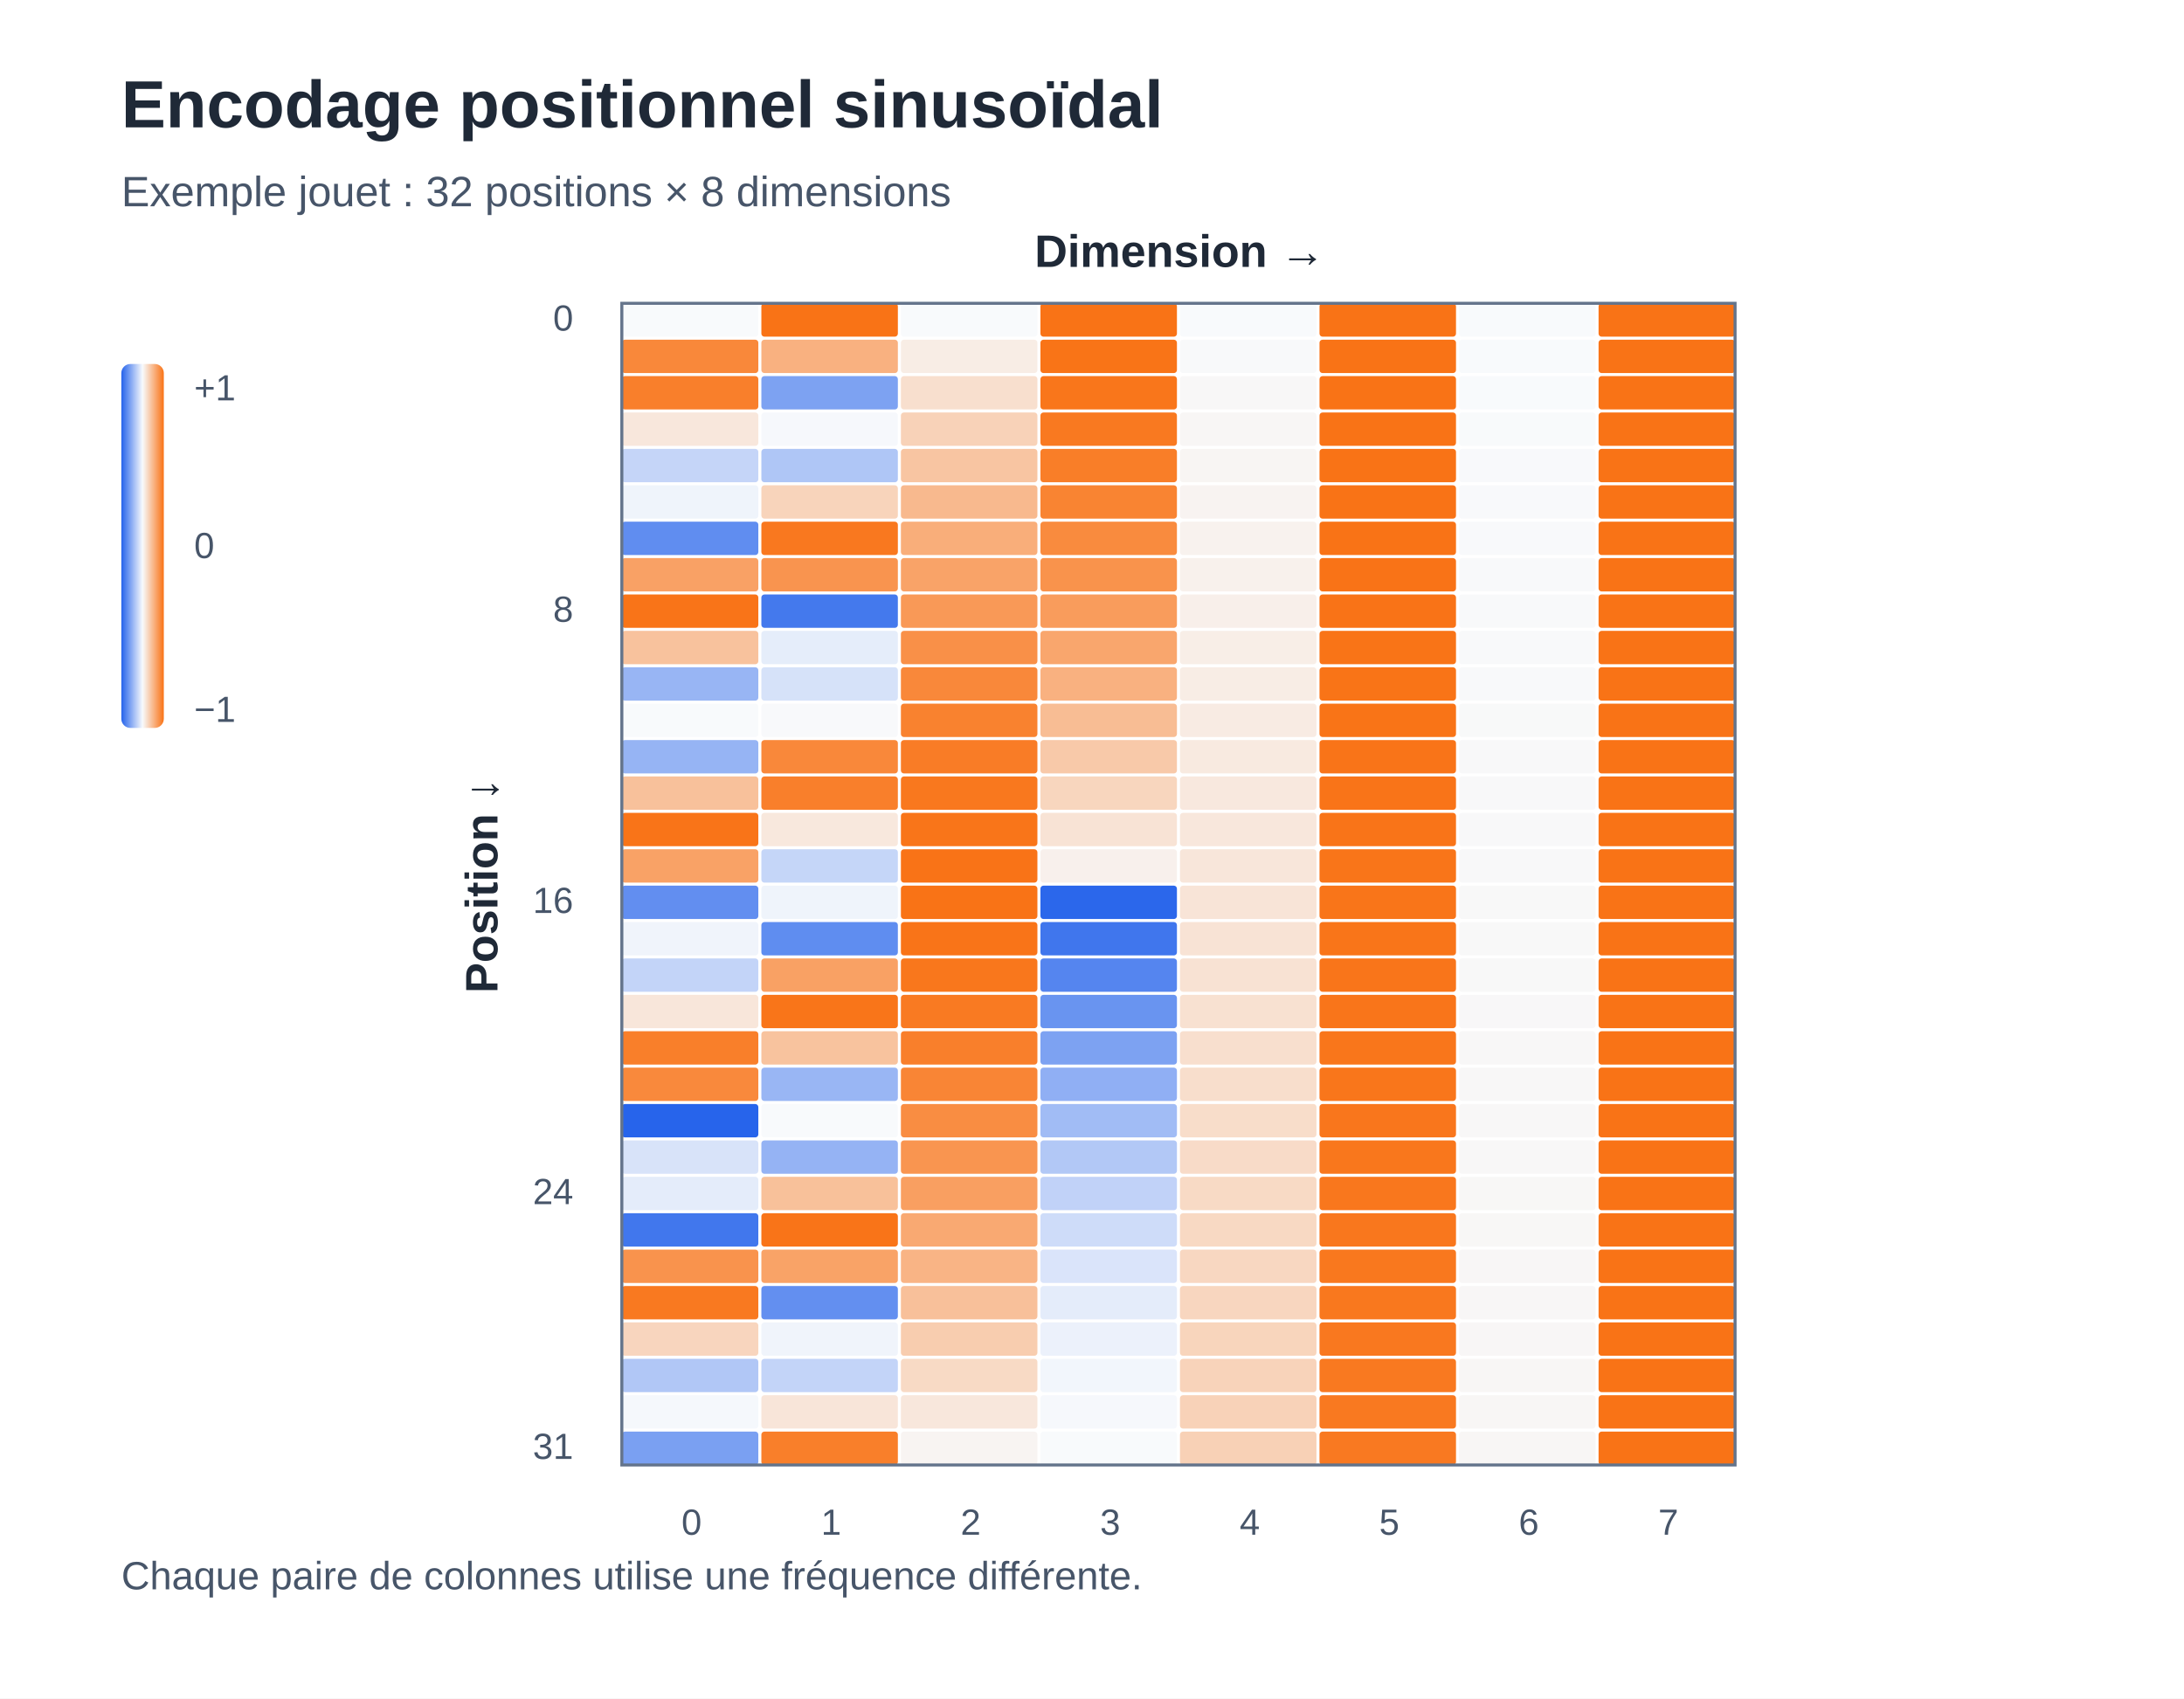
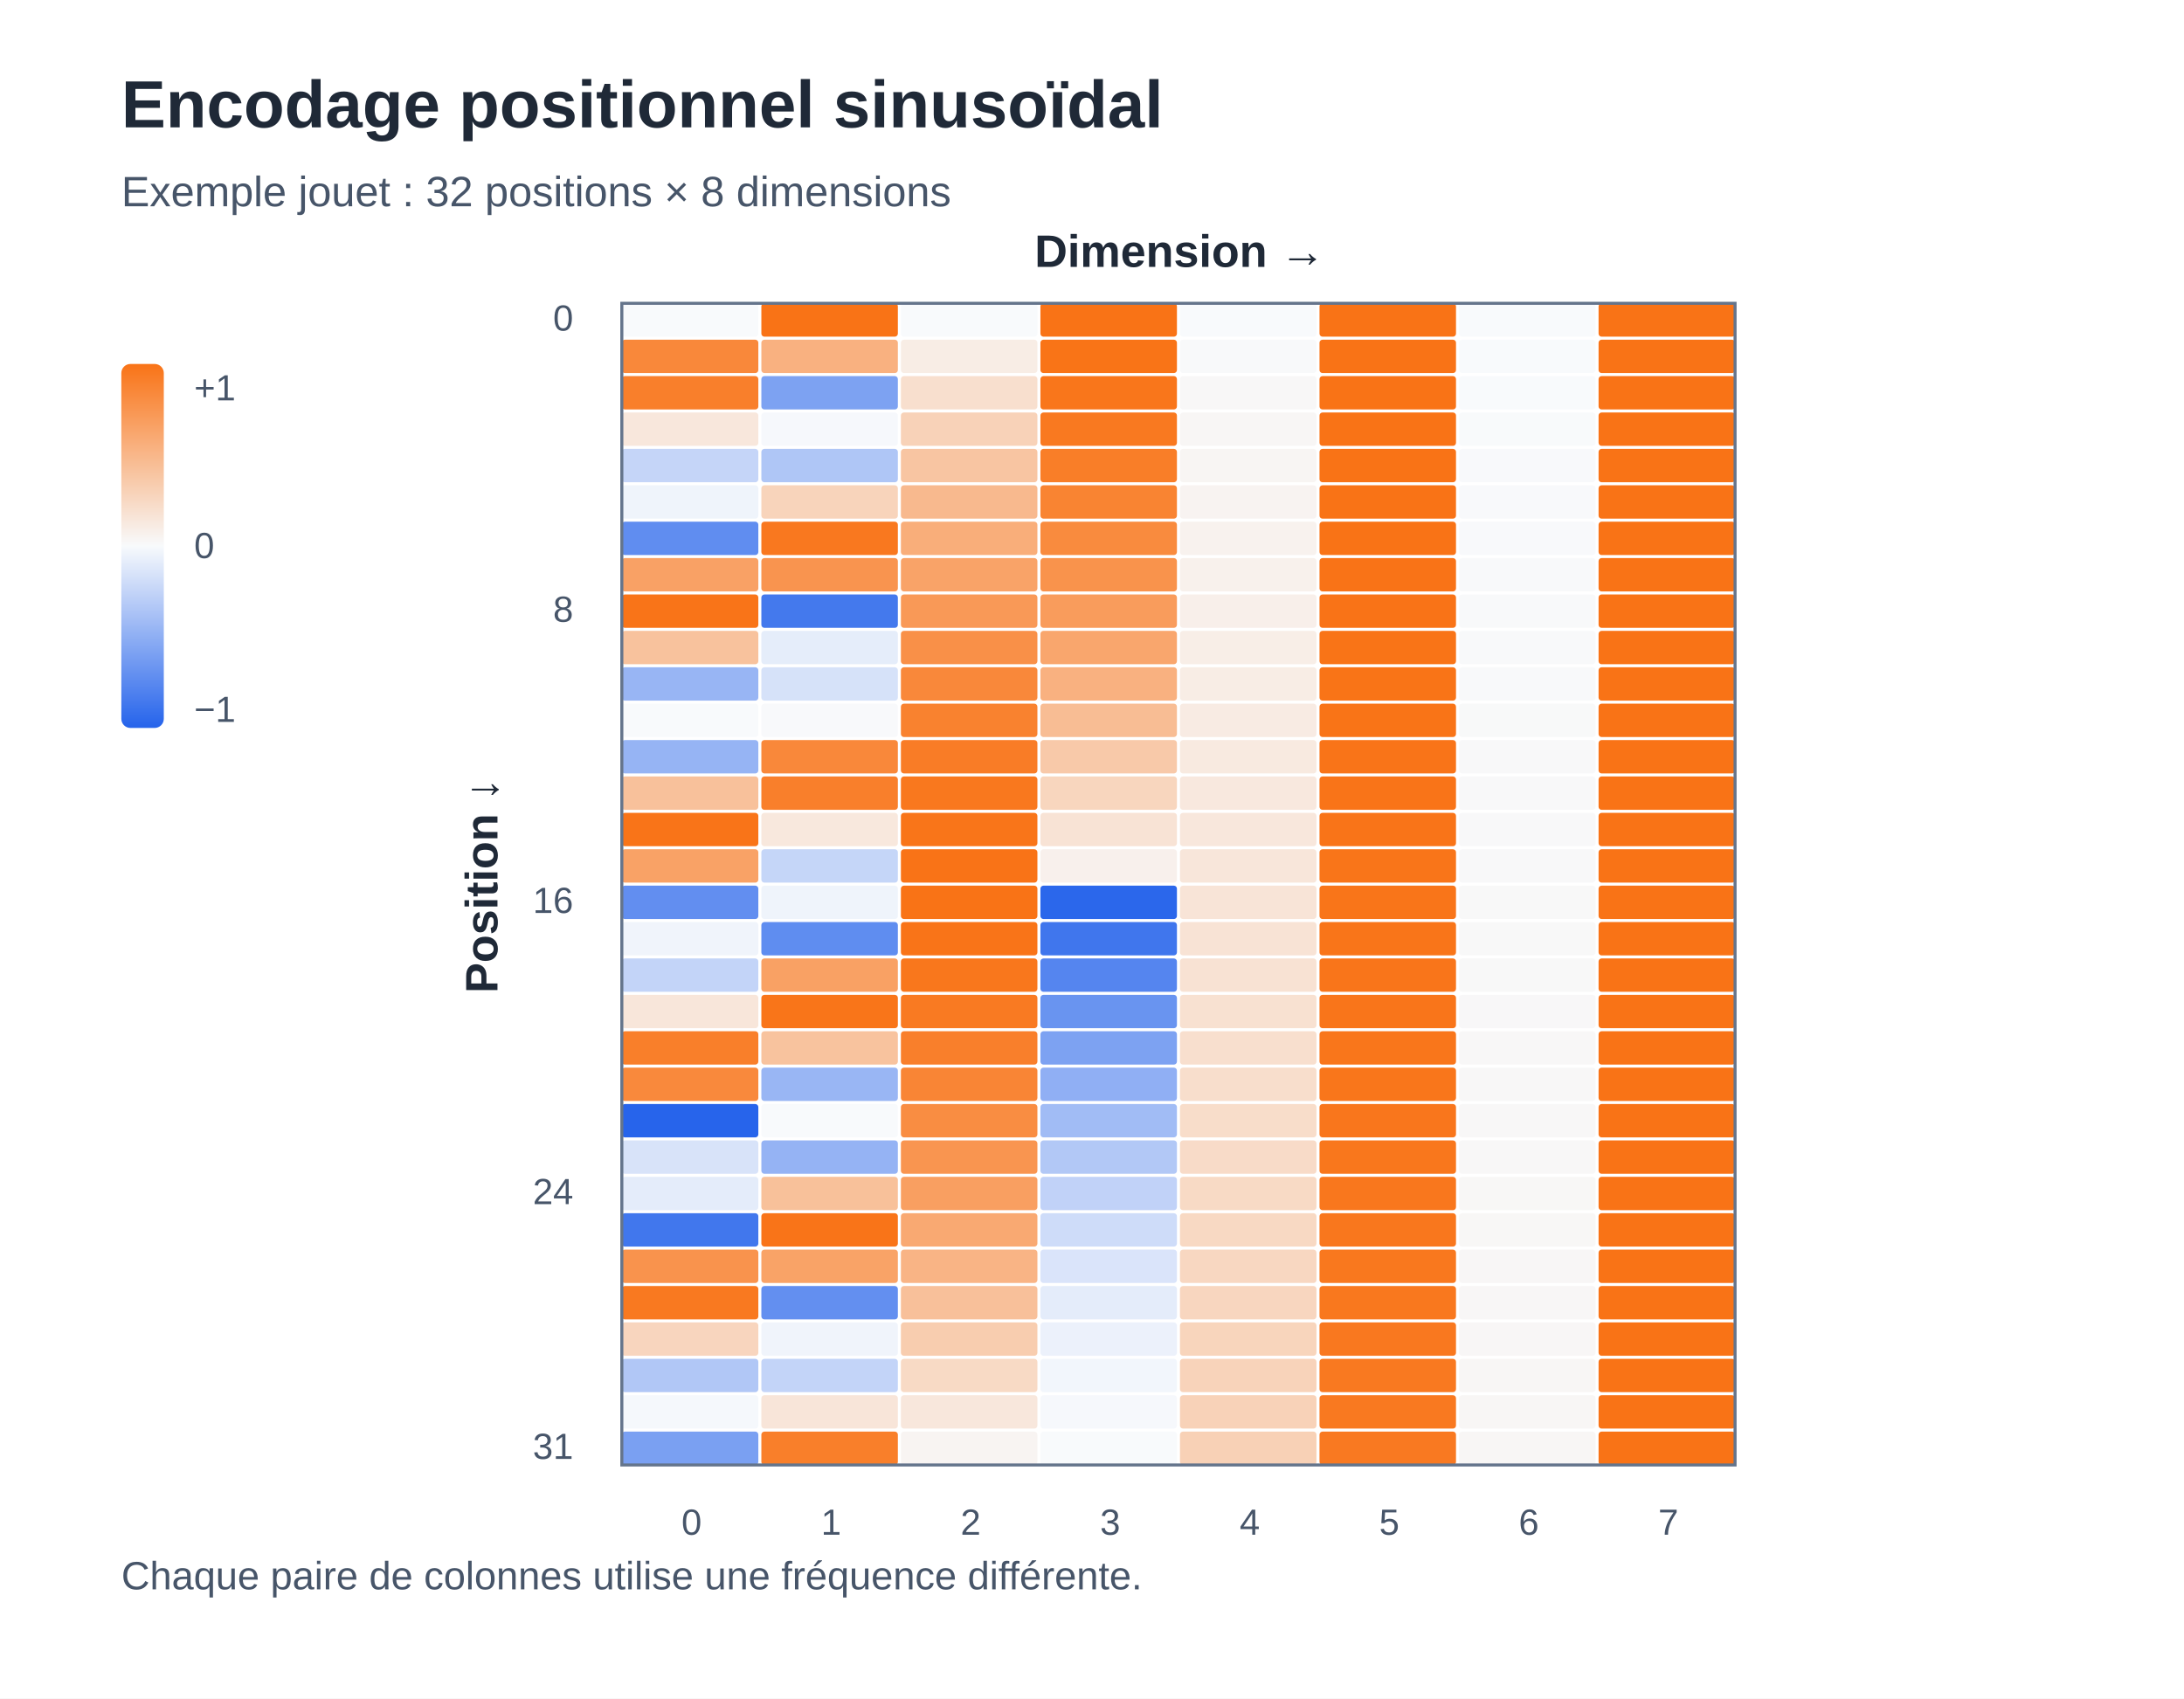
<svg xmlns="http://www.w3.org/2000/svg" width="720" height="560" viewBox="0 0 720 560" role="img" aria-labelledby="title desc">
  <style>text{font-family:Arial,Helvetica,sans-serif;fill:#1f2937}.title{font-size:22px;font-weight:700}.sub{font-size:14px;fill:#475569}.axis{font-size:15px;font-weight:600}.tick{font-size:12px;fill:#475569}.note{font-size:13px;fill:#475569}</style>
  <rect width="100%" height="100%" fill="#ffffff" />
  <text x="40" y="42" class="title">Encodage positionnel sinusoïdal</text>
  <text x="40" y="68" class="sub">Exemple jouet : 32 positions × 8 dimensions</text>
  <text x="389" y="88" text-anchor="middle" class="axis">Dimension →</text>
  <rect x="205" y="100" width="45" height="11" rx="1" fill="#f8fafc" />
  <rect x="251" y="100" width="45" height="11" rx="1" fill="#f97316" />
  <rect x="297" y="100" width="45" height="11" rx="1" fill="#f8fafc" />
  <rect x="343" y="100" width="45" height="11" rx="1" fill="#f97316" />
  <rect x="389" y="100" width="45" height="11" rx="1" fill="#f8fafc" />
  <rect x="435" y="100" width="45" height="11" rx="1" fill="#f97316" />
  <rect x="481" y="100" width="45" height="11" rx="1" fill="#f8fafc" />
  <rect x="527" y="100" width="45" height="11" rx="1" fill="#f97316" />
  <rect x="205" y="112" width="45" height="11" rx="1" fill="#f9883a" />
  <rect x="251" y="112" width="45" height="11" rx="1" fill="#f9b180" />
  <rect x="297" y="112" width="45" height="11" rx="1" fill="#f8ede5" />
  <rect x="343" y="112" width="45" height="11" rx="1" fill="#f97417" />
  <rect x="389" y="112" width="45" height="11" rx="1" fill="#f8f9fa" />
  <rect x="435" y="112" width="45" height="11" rx="1" fill="#f97316" />
  <rect x="481" y="112" width="45" height="11" rx="1" fill="#f8fafc" />
  <rect x="527" y="112" width="45" height="11" rx="1" fill="#f97316" />
  <rect x="205" y="124" width="45" height="11" rx="1" fill="#f97f2b" />
  <rect x="251" y="124" width="45" height="11" rx="1" fill="#7da2f2" />
  <rect x="297" y="124" width="45" height="11" rx="1" fill="#f8dfce" />
  <rect x="343" y="124" width="45" height="11" rx="1" fill="#f9761b" />
  <rect x="389" y="124" width="45" height="11" rx="1" fill="#f8f7f7" />
  <rect x="435" y="124" width="45" height="11" rx="1" fill="#f97316" />
  <rect x="481" y="124" width="45" height="11" rx="1" fill="#f8fafc" />
  <rect x="527" y="124" width="45" height="11" rx="1" fill="#f97316" />
  <rect x="205" y="136" width="45" height="11" rx="1" fill="#f8e7dc" />
  <rect x="251" y="136" width="45" height="11" rx="1" fill="#f6f8fc" />
  <rect x="297" y="136" width="45" height="11" rx="1" fill="#f8d2b8" />
  <rect x="343" y="136" width="45" height="11" rx="1" fill="#f97920" />
  <rect x="389" y="136" width="45" height="11" rx="1" fill="#f8f6f5" />
  <rect x="435" y="136" width="45" height="11" rx="1" fill="#f97316" />
  <rect x="481" y="136" width="45" height="11" rx="1" fill="#f8fafb" />
  <rect x="527" y="136" width="45" height="11" rx="1" fill="#f97316" />
  <rect x="205" y="148" width="45" height="11" rx="1" fill="#c5d5f8" />
  <rect x="251" y="148" width="45" height="11" rx="1" fill="#afc6f6" />
  <rect x="297" y="148" width="45" height="11" rx="1" fill="#f8c5a2" />
  <rect x="343" y="148" width="45" height="11" rx="1" fill="#f97e28" />
  <rect x="389" y="148" width="45" height="11" rx="1" fill="#f8f5f3" />
  <rect x="435" y="148" width="45" height="11" rx="1" fill="#f97316" />
  <rect x="481" y="148" width="45" height="11" rx="1" fill="#f8f9fb" />
  <rect x="527" y="148" width="45" height="11" rx="1" fill="#f97316" />
  <rect x="205" y="160" width="45" height="11" rx="1" fill="#eff4fb" />
  <rect x="251" y="160" width="45" height="11" rx="1" fill="#f8d4bb" />
  <rect x="297" y="160" width="45" height="11" rx="1" fill="#f8b98e" />
  <rect x="343" y="160" width="45" height="11" rx="1" fill="#f98432" />
  <rect x="389" y="160" width="45" height="11" rx="1" fill="#f8f3f1" />
  <rect x="435" y="160" width="45" height="11" rx="1" fill="#f97316" />
  <rect x="481" y="160" width="45" height="11" rx="1" fill="#f8f9fb" />
  <rect x="527" y="160" width="45" height="11" rx="1" fill="#f97316" />
  <rect x="205" y="172" width="45" height="11" rx="1" fill="#608df0" />
  <rect x="251" y="172" width="45" height="11" rx="1" fill="#f9781f" />
  <rect x="297" y="172" width="45" height="11" rx="1" fill="#f9ae7a" />
  <rect x="343" y="172" width="45" height="11" rx="1" fill="#f98b3e" />
  <rect x="389" y="172" width="45" height="11" rx="1" fill="#f8f2ee" />
  <rect x="435" y="172" width="45" height="11" rx="1" fill="#f97316" />
  <rect x="481" y="172" width="45" height="11" rx="1" fill="#f8f9fb" />
  <rect x="527" y="172" width="45" height="11" rx="1" fill="#f97316" />
  <rect x="205" y="184" width="45" height="11" rx="1" fill="#f9a165" />
  <rect x="251" y="184" width="45" height="11" rx="1" fill="#f9944f" />
  <rect x="297" y="184" width="45" height="11" rx="1" fill="#f9a368" />
  <rect x="343" y="184" width="45" height="11" rx="1" fill="#f9934c" />
  <rect x="389" y="184" width="45" height="11" rx="1" fill="#f8f1ec" />
  <rect x="435" y="184" width="45" height="11" rx="1" fill="#f97317" />
  <rect x="481" y="184" width="45" height="11" rx="1" fill="#f8f9fa" />
  <rect x="527" y="184" width="45" height="11" rx="1" fill="#f97316" />
  <rect x="205" y="196" width="45" height="11" rx="1" fill="#f97418" />
  <rect x="251" y="196" width="45" height="11" rx="1" fill="#4479ed" />
  <rect x="297" y="196" width="45" height="11" rx="1" fill="#f99957" />
  <rect x="343" y="196" width="45" height="11" rx="1" fill="#f99c5c" />
  <rect x="389" y="196" width="45" height="11" rx="1" fill="#f8efea" />
  <rect x="435" y="196" width="45" height="11" rx="1" fill="#f97317" />
  <rect x="481" y="196" width="45" height="11" rx="1" fill="#f8f9fa" />
  <rect x="527" y="196" width="45" height="11" rx="1" fill="#f97316" />
  <rect x="205" y="208" width="45" height="11" rx="1" fill="#f8c29d" />
  <rect x="251" y="208" width="45" height="11" rx="1" fill="#e5edfa" />
  <rect x="297" y="208" width="45" height="11" rx="1" fill="#f99048" />
  <rect x="343" y="208" width="45" height="11" rx="1" fill="#f9a66d" />
  <rect x="389" y="208" width="45" height="11" rx="1" fill="#f8eee7" />
  <rect x="435" y="208" width="45" height="11" rx="1" fill="#f97417" />
  <rect x="481" y="208" width="45" height="11" rx="1" fill="#f8f9fa" />
  <rect x="527" y="208" width="45" height="11" rx="1" fill="#f97316" />
  <rect x="205" y="220" width="45" height="11" rx="1" fill="#98b5f4" />
  <rect x="251" y="220" width="45" height="11" rx="1" fill="#d6e2f9" />
  <rect x="297" y="220" width="45" height="11" rx="1" fill="#f9883a" />
  <rect x="343" y="220" width="45" height="11" rx="1" fill="#f9b180" />
  <rect x="389" y="220" width="45" height="11" rx="1" fill="#f8ede5" />
  <rect x="435" y="220" width="45" height="11" rx="1" fill="#f97417" />
  <rect x="481" y="220" width="45" height="11" rx="1" fill="#f8f9fa" />
  <rect x="527" y="220" width="45" height="11" rx="1" fill="#f97316" />
  <rect x="205" y="232" width="45" height="11" rx="1" fill="#f8fafc" />
  <rect x="251" y="232" width="45" height="11" rx="1" fill="#f8f9fb" />
  <rect x="297" y="232" width="45" height="11" rx="1" fill="#f9822f" />
  <rect x="343" y="232" width="45" height="11" rx="1" fill="#f8bd94" />
  <rect x="389" y="232" width="45" height="11" rx="1" fill="#f8ebe3" />
  <rect x="435" y="232" width="45" height="11" rx="1" fill="#f97417" />
  <rect x="481" y="232" width="45" height="11" rx="1" fill="#f8f9f9" />
  <rect x="527" y="232" width="45" height="11" rx="1" fill="#f97316" />
  <rect x="205" y="244" width="45" height="11" rx="1" fill="#96b4f4" />
  <rect x="251" y="244" width="45" height="11" rx="1" fill="#f9883a" />
  <rect x="297" y="244" width="45" height="11" rx="1" fill="#f97c26" />
  <rect x="343" y="244" width="45" height="11" rx="1" fill="#f8c9a9" />
  <rect x="389" y="244" width="45" height="11" rx="1" fill="#f8eae0" />
  <rect x="435" y="244" width="45" height="11" rx="1" fill="#f97418" />
  <rect x="481" y="244" width="45" height="11" rx="1" fill="#f8f8f9" />
  <rect x="527" y="244" width="45" height="11" rx="1" fill="#f97316" />
  <rect x="205" y="256" width="45" height="11" rx="1" fill="#f8c19b" />
  <rect x="251" y="256" width="45" height="11" rx="1" fill="#f97f2b" />
  <rect x="297" y="256" width="45" height="11" rx="1" fill="#f9781e" />
  <rect x="343" y="256" width="45" height="11" rx="1" fill="#f8d6be" />
  <rect x="389" y="256" width="45" height="11" rx="1" fill="#f8e8de" />
  <rect x="435" y="256" width="45" height="11" rx="1" fill="#f97418" />
  <rect x="481" y="256" width="45" height="11" rx="1" fill="#f8f8f9" />
  <rect x="527" y="256" width="45" height="11" rx="1" fill="#f97316" />
  <rect x="205" y="268" width="45" height="11" rx="1" fill="#f97418" />
  <rect x="251" y="268" width="45" height="11" rx="1" fill="#f8e8dd" />
  <rect x="297" y="268" width="45" height="11" rx="1" fill="#f97519" />
  <rect x="343" y="268" width="45" height="11" rx="1" fill="#f8e3d5" />
  <rect x="389" y="268" width="45" height="11" rx="1" fill="#f8e7dc" />
  <rect x="435" y="268" width="45" height="11" rx="1" fill="#f97418" />
  <rect x="481" y="268" width="45" height="11" rx="1" fill="#f8f8f9" />
  <rect x="527" y="268" width="45" height="11" rx="1" fill="#f97316" />
  <rect x="205" y="280" width="45" height="11" rx="1" fill="#f9a266" />
  <rect x="251" y="280" width="45" height="11" rx="1" fill="#c5d6f8" />
  <rect x="297" y="280" width="45" height="11" rx="1" fill="#f97317" />
  <rect x="343" y="280" width="45" height="11" rx="1" fill="#f8f0ec" />
  <rect x="389" y="280" width="45" height="11" rx="1" fill="#f8e6da" />
  <rect x="435" y="280" width="45" height="11" rx="1" fill="#f97519" />
  <rect x="481" y="280" width="45" height="11" rx="1" fill="#f8f8f9" />
  <rect x="527" y="280" width="45" height="11" rx="1" fill="#f97316" />
  <rect x="205" y="292" width="45" height="11" rx="1" fill="#628ef0" />
  <rect x="251" y="292" width="45" height="11" rx="1" fill="#eff4fb" />
  <rect x="297" y="292" width="45" height="11" rx="1" fill="#f97316" />
  <rect x="343" y="292" width="45" height="11" rx="1" fill="#2b67eb" />
  <rect x="389" y="292" width="45" height="11" rx="1" fill="#f8e4d7" />
  <rect x="435" y="292" width="45" height="11" rx="1" fill="#f97519" />
  <rect x="481" y="292" width="45" height="11" rx="1" fill="#f8f8f8" />
  <rect x="527" y="292" width="45" height="11" rx="1" fill="#f97316" />
  <rect x="205" y="304" width="45" height="11" rx="1" fill="#f0f4fb" />
  <rect x="251" y="304" width="45" height="11" rx="1" fill="#5f8df0" />
  <rect x="297" y="304" width="45" height="11" rx="1" fill="#f97418" />
  <rect x="343" y="304" width="45" height="11" rx="1" fill="#4076ed" />
  <rect x="389" y="304" width="45" height="11" rx="1" fill="#f8e3d5" />
  <rect x="435" y="304" width="45" height="11" rx="1" fill="#f97519" />
  <rect x="481" y="304" width="45" height="11" rx="1" fill="#f8f8f8" />
  <rect x="527" y="304" width="45" height="11" rx="1" fill="#f97316" />
  <rect x="205" y="316" width="45" height="11" rx="1" fill="#c3d4f8" />
  <rect x="251" y="316" width="45" height="11" rx="1" fill="#f9a164" />
  <rect x="297" y="316" width="45" height="11" rx="1" fill="#f9771c" />
  <rect x="343" y="316" width="45" height="11" rx="1" fill="#5585ef" />
  <rect x="389" y="316" width="45" height="11" rx="1" fill="#f8e2d3" />
  <rect x="435" y="316" width="45" height="11" rx="1" fill="#f9751a" />
  <rect x="481" y="316" width="45" height="11" rx="1" fill="#f8f8f8" />
  <rect x="527" y="316" width="45" height="11" rx="1" fill="#f97316" />
  <rect x="205" y="328" width="45" height="11" rx="1" fill="#f8e6da" />
  <rect x="251" y="328" width="45" height="11" rx="1" fill="#f97519" />
  <rect x="297" y="328" width="45" height="11" rx="1" fill="#f97a22" />
  <rect x="343" y="328" width="45" height="11" rx="1" fill="#6994f0" />
  <rect x="389" y="328" width="45" height="11" rx="1" fill="#f8e1d1" />
  <rect x="435" y="328" width="45" height="11" rx="1" fill="#f9751a" />
  <rect x="481" y="328" width="45" height="11" rx="1" fill="#f8f7f8" />
  <rect x="527" y="328" width="45" height="11" rx="1" fill="#f97316" />
  <rect x="205" y="340" width="45" height="11" rx="1" fill="#f97f2a" />
  <rect x="251" y="340" width="45" height="11" rx="1" fill="#f8c39e" />
  <rect x="297" y="340" width="45" height="11" rx="1" fill="#f97f2b" />
  <rect x="343" y="340" width="45" height="11" rx="1" fill="#7da2f2" />
  <rect x="389" y="340" width="45" height="11" rx="1" fill="#f8dfce" />
  <rect x="435" y="340" width="45" height="11" rx="1" fill="#f9761b" />
  <rect x="481" y="340" width="45" height="11" rx="1" fill="#f8f7f7" />
  <rect x="527" y="340" width="45" height="11" rx="1" fill="#f97316" />
  <rect x="205" y="352" width="45" height="11" rx="1" fill="#f9893c" />
  <rect x="251" y="352" width="45" height="11" rx="1" fill="#99b6f4" />
  <rect x="297" y="352" width="45" height="11" rx="1" fill="#f98535" />
  <rect x="343" y="352" width="45" height="11" rx="1" fill="#90aff4" />
  <rect x="389" y="352" width="45" height="11" rx="1" fill="#f8decc" />
  <rect x="435" y="352" width="45" height="11" rx="1" fill="#f9761b" />
  <rect x="481" y="352" width="45" height="11" rx="1" fill="#f8f7f7" />
  <rect x="527" y="352" width="45" height="11" rx="1" fill="#f97316" />
  <rect x="205" y="364" width="45" height="11" rx="1" fill="#2764eb" />
  <rect x="251" y="364" width="45" height="11" rx="1" fill="#f8fafc" />
  <rect x="297" y="364" width="45" height="11" rx="1" fill="#f98d42" />
  <rect x="343" y="364" width="45" height="11" rx="1" fill="#a1bcf5" />
  <rect x="389" y="364" width="45" height="11" rx="1" fill="#f8ddca" />
  <rect x="435" y="364" width="45" height="11" rx="1" fill="#f9761c" />
  <rect x="481" y="364" width="45" height="11" rx="1" fill="#f8f7f7" />
  <rect x="527" y="364" width="45" height="11" rx="1" fill="#f97316" />
  <rect x="205" y="376" width="45" height="11" rx="1" fill="#d8e3f9" />
  <rect x="251" y="376" width="45" height="11" rx="1" fill="#95b3f4" />
  <rect x="297" y="376" width="45" height="11" rx="1" fill="#f99550" />
  <rect x="343" y="376" width="45" height="11" rx="1" fill="#b2c8f6" />
  <rect x="389" y="376" width="45" height="11" rx="1" fill="#f8dbc8" />
  <rect x="435" y="376" width="45" height="11" rx="1" fill="#f9771c" />
  <rect x="481" y="376" width="45" height="11" rx="1" fill="#f8f7f7" />
  <rect x="527" y="376" width="45" height="11" rx="1" fill="#f97316" />
  <rect x="205" y="388" width="45" height="11" rx="1" fill="#e4ecfa" />
  <rect x="251" y="388" width="45" height="11" rx="1" fill="#f8c19a" />
  <rect x="297" y="388" width="45" height="11" rx="1" fill="#f99f61" />
  <rect x="343" y="388" width="45" height="11" rx="1" fill="#c1d2f8" />
  <rect x="389" y="388" width="45" height="11" rx="1" fill="#f8dac5" />
  <rect x="435" y="388" width="45" height="11" rx="1" fill="#f9771d" />
  <rect x="481" y="388" width="45" height="11" rx="1" fill="#f8f7f6" />
  <rect x="527" y="388" width="45" height="11" rx="1" fill="#f97316" />
  <rect x="205" y="400" width="45" height="11" rx="1" fill="#4177ed" />
  <rect x="251" y="400" width="45" height="11" rx="1" fill="#f97418" />
  <rect x="297" y="400" width="45" height="11" rx="1" fill="#f9a972" />
  <rect x="343" y="400" width="45" height="11" rx="1" fill="#cedcf9" />
  <rect x="389" y="400" width="45" height="11" rx="1" fill="#f8d9c3" />
  <rect x="435" y="400" width="45" height="11" rx="1" fill="#f9771d" />
  <rect x="481" y="400" width="45" height="11" rx="1" fill="#f8f7f6" />
  <rect x="527" y="400" width="45" height="11" rx="1" fill="#f97316" />
  <rect x="205" y="412" width="45" height="11" rx="1" fill="#f9934d" />
  <rect x="251" y="412" width="45" height="11" rx="1" fill="#f9a367" />
  <rect x="297" y="412" width="45" height="11" rx="1" fill="#f9b485" />
  <rect x="343" y="412" width="45" height="11" rx="1" fill="#dae4fa" />
  <rect x="389" y="412" width="45" height="11" rx="1" fill="#f8d7c1" />
  <rect x="435" y="412" width="45" height="11" rx="1" fill="#f9781e" />
  <rect x="481" y="412" width="45" height="11" rx="1" fill="#f8f6f6" />
  <rect x="527" y="412" width="45" height="11" rx="1" fill="#f97316" />
  <rect x="205" y="424" width="45" height="11" rx="1" fill="#f97920" />
  <rect x="251" y="424" width="45" height="11" rx="1" fill="#638ff0" />
  <rect x="297" y="424" width="45" height="11" rx="1" fill="#f8c09a" />
  <rect x="343" y="424" width="45" height="11" rx="1" fill="#e4ecfa" />
  <rect x="389" y="424" width="45" height="11" rx="1" fill="#f8d6bf" />
  <rect x="435" y="424" width="45" height="11" rx="1" fill="#f9781e" />
  <rect x="481" y="424" width="45" height="11" rx="1" fill="#f8f6f6" />
  <rect x="527" y="424" width="45" height="11" rx="1" fill="#f97316" />
  <rect x="205" y="436" width="45" height="11" rx="1" fill="#f8d5be" />
  <rect x="251" y="436" width="45" height="11" rx="1" fill="#f0f4fb" />
  <rect x="297" y="436" width="45" height="11" rx="1" fill="#f8cdaf" />
  <rect x="343" y="436" width="45" height="11" rx="1" fill="#ecf1fb" />
  <rect x="389" y="436" width="45" height="11" rx="1" fill="#f8d5bc" />
  <rect x="435" y="436" width="45" height="11" rx="1" fill="#f9781f" />
  <rect x="481" y="436" width="45" height="11" rx="1" fill="#f8f6f6" />
  <rect x="527" y="436" width="45" height="11" rx="1" fill="#f97316" />
  <rect x="205" y="448" width="45" height="11" rx="1" fill="#b1c7f6" />
  <rect x="251" y="448" width="45" height="11" rx="1" fill="#c3d4f8" />
  <rect x="297" y="448" width="45" height="11" rx="1" fill="#f8dac5" />
  <rect x="343" y="448" width="45" height="11" rx="1" fill="#f2f6fc" />
  <rect x="389" y="448" width="45" height="11" rx="1" fill="#f8d3ba" />
  <rect x="435" y="448" width="45" height="11" rx="1" fill="#f97920" />
  <rect x="481" y="448" width="45" height="11" rx="1" fill="#f8f6f5" />
  <rect x="527" y="448" width="45" height="11" rx="1" fill="#f97316" />
  <rect x="205" y="460" width="45" height="11" rx="1" fill="#f5f8fc" />
  <rect x="251" y="460" width="45" height="11" rx="1" fill="#f8e5d9" />
  <rect x="297" y="460" width="45" height="11" rx="1" fill="#f8e7dc" />
  <rect x="343" y="460" width="45" height="11" rx="1" fill="#f6f8fc" />
  <rect x="389" y="460" width="45" height="11" rx="1" fill="#f8d2b8" />
  <rect x="435" y="460" width="45" height="11" rx="1" fill="#f97920" />
  <rect x="481" y="460" width="45" height="11" rx="1" fill="#f8f6f5" />
  <rect x="527" y="460" width="45" height="11" rx="1" fill="#f97316" />
  <rect x="205" y="472" width="45" height="11" rx="1" fill="#7aa0f2" />
  <rect x="251" y="472" width="45" height="11" rx="1" fill="#f97f2a" />
  <rect x="297" y="472" width="45" height="11" rx="1" fill="#f8f4f2" />
  <rect x="343" y="472" width="45" height="11" rx="1" fill="#f8fafc" />
  <rect x="389" y="472" width="45" height="11" rx="1" fill="#f8d1b6" />
  <rect x="435" y="472" width="45" height="11" rx="1" fill="#f97921" />
  <rect x="481" y="472" width="45" height="11" rx="1" fill="#f8f6f5" />
  <rect x="527" y="472" width="45" height="11" rx="1" fill="#f97316" />
  <rect x="205" y="100" width="367" height="383" fill="none" stroke="#64748b" stroke-width="1" />
  <text x="228" y="506" text-anchor="middle" class="tick">0</text>
  <text x="274" y="506" text-anchor="middle" class="tick">1</text>
  <text x="320" y="506" text-anchor="middle" class="tick">2</text>
  <text x="366" y="506" text-anchor="middle" class="tick">3</text>
  <text x="412" y="506" text-anchor="middle" class="tick">4</text>
  <text x="458" y="506" text-anchor="middle" class="tick">5</text>
  <text x="504" y="506" text-anchor="middle" class="tick">6</text>
  <text x="550" y="506" text-anchor="middle" class="tick">7</text>
  <text x="189" y="109" text-anchor="end" class="tick">0</text>
  <text x="189" y="205" text-anchor="end" class="tick">8</text>
  <text x="189" y="301" text-anchor="end" class="tick">16</text>
  <text x="189" y="397" text-anchor="end" class="tick">24</text>
  <text x="189" y="481" text-anchor="end" class="tick">31</text>
  <text transform="translate(164 292) rotate(-90)" text-anchor="middle" class="axis">Position ↓</text>
  <text x="40" y="524" class="note">Chaque paire de colonnes utilise une fréquence différente.</text>
  <defs>
-     <linearGradient id="legend">
+     <linearGradient id="legend" x1="0%" y1="100%" x2="0%" y2="0%">
      <stop offset="0" stop-color="#2563eb" />
      <stop offset=".5" stop-color="#f8fafc" />
      <stop offset="1" stop-color="#f97316" />
    </linearGradient>
  </defs>
  <rect x="40" y="120" width="14" height="120" rx="3" fill="url(#legend)" />
  <text x="64" y="132" class="tick">+1</text>
  <text x="64" y="184" class="tick">0</text>
  <text x="64" y="238" class="tick">−1</text>
</svg>
